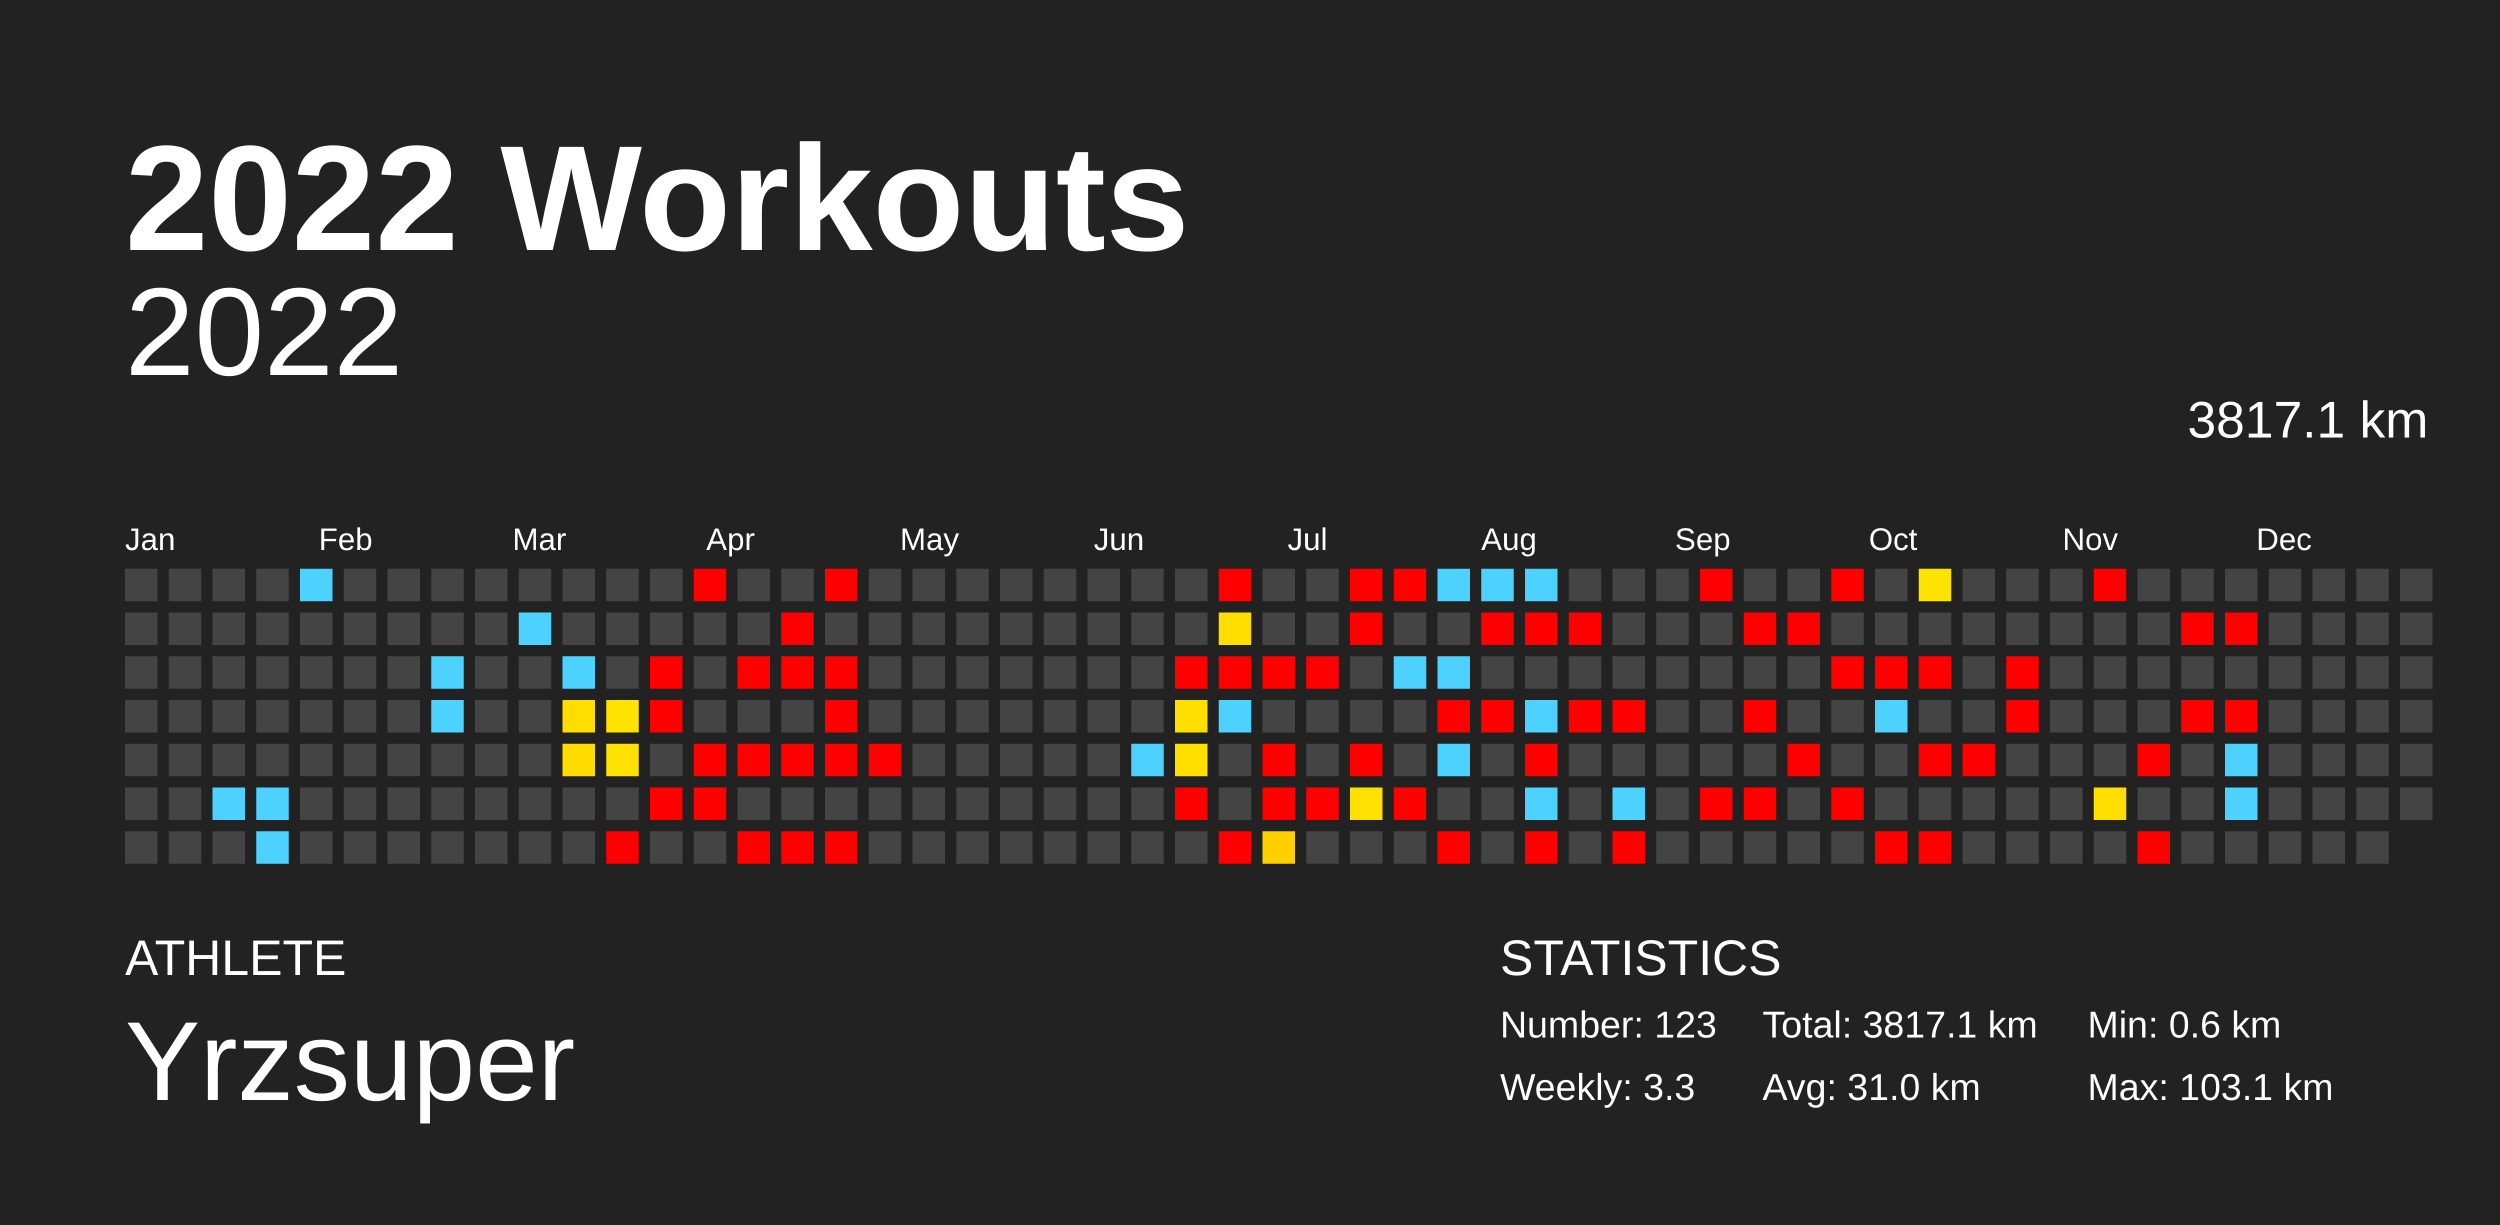
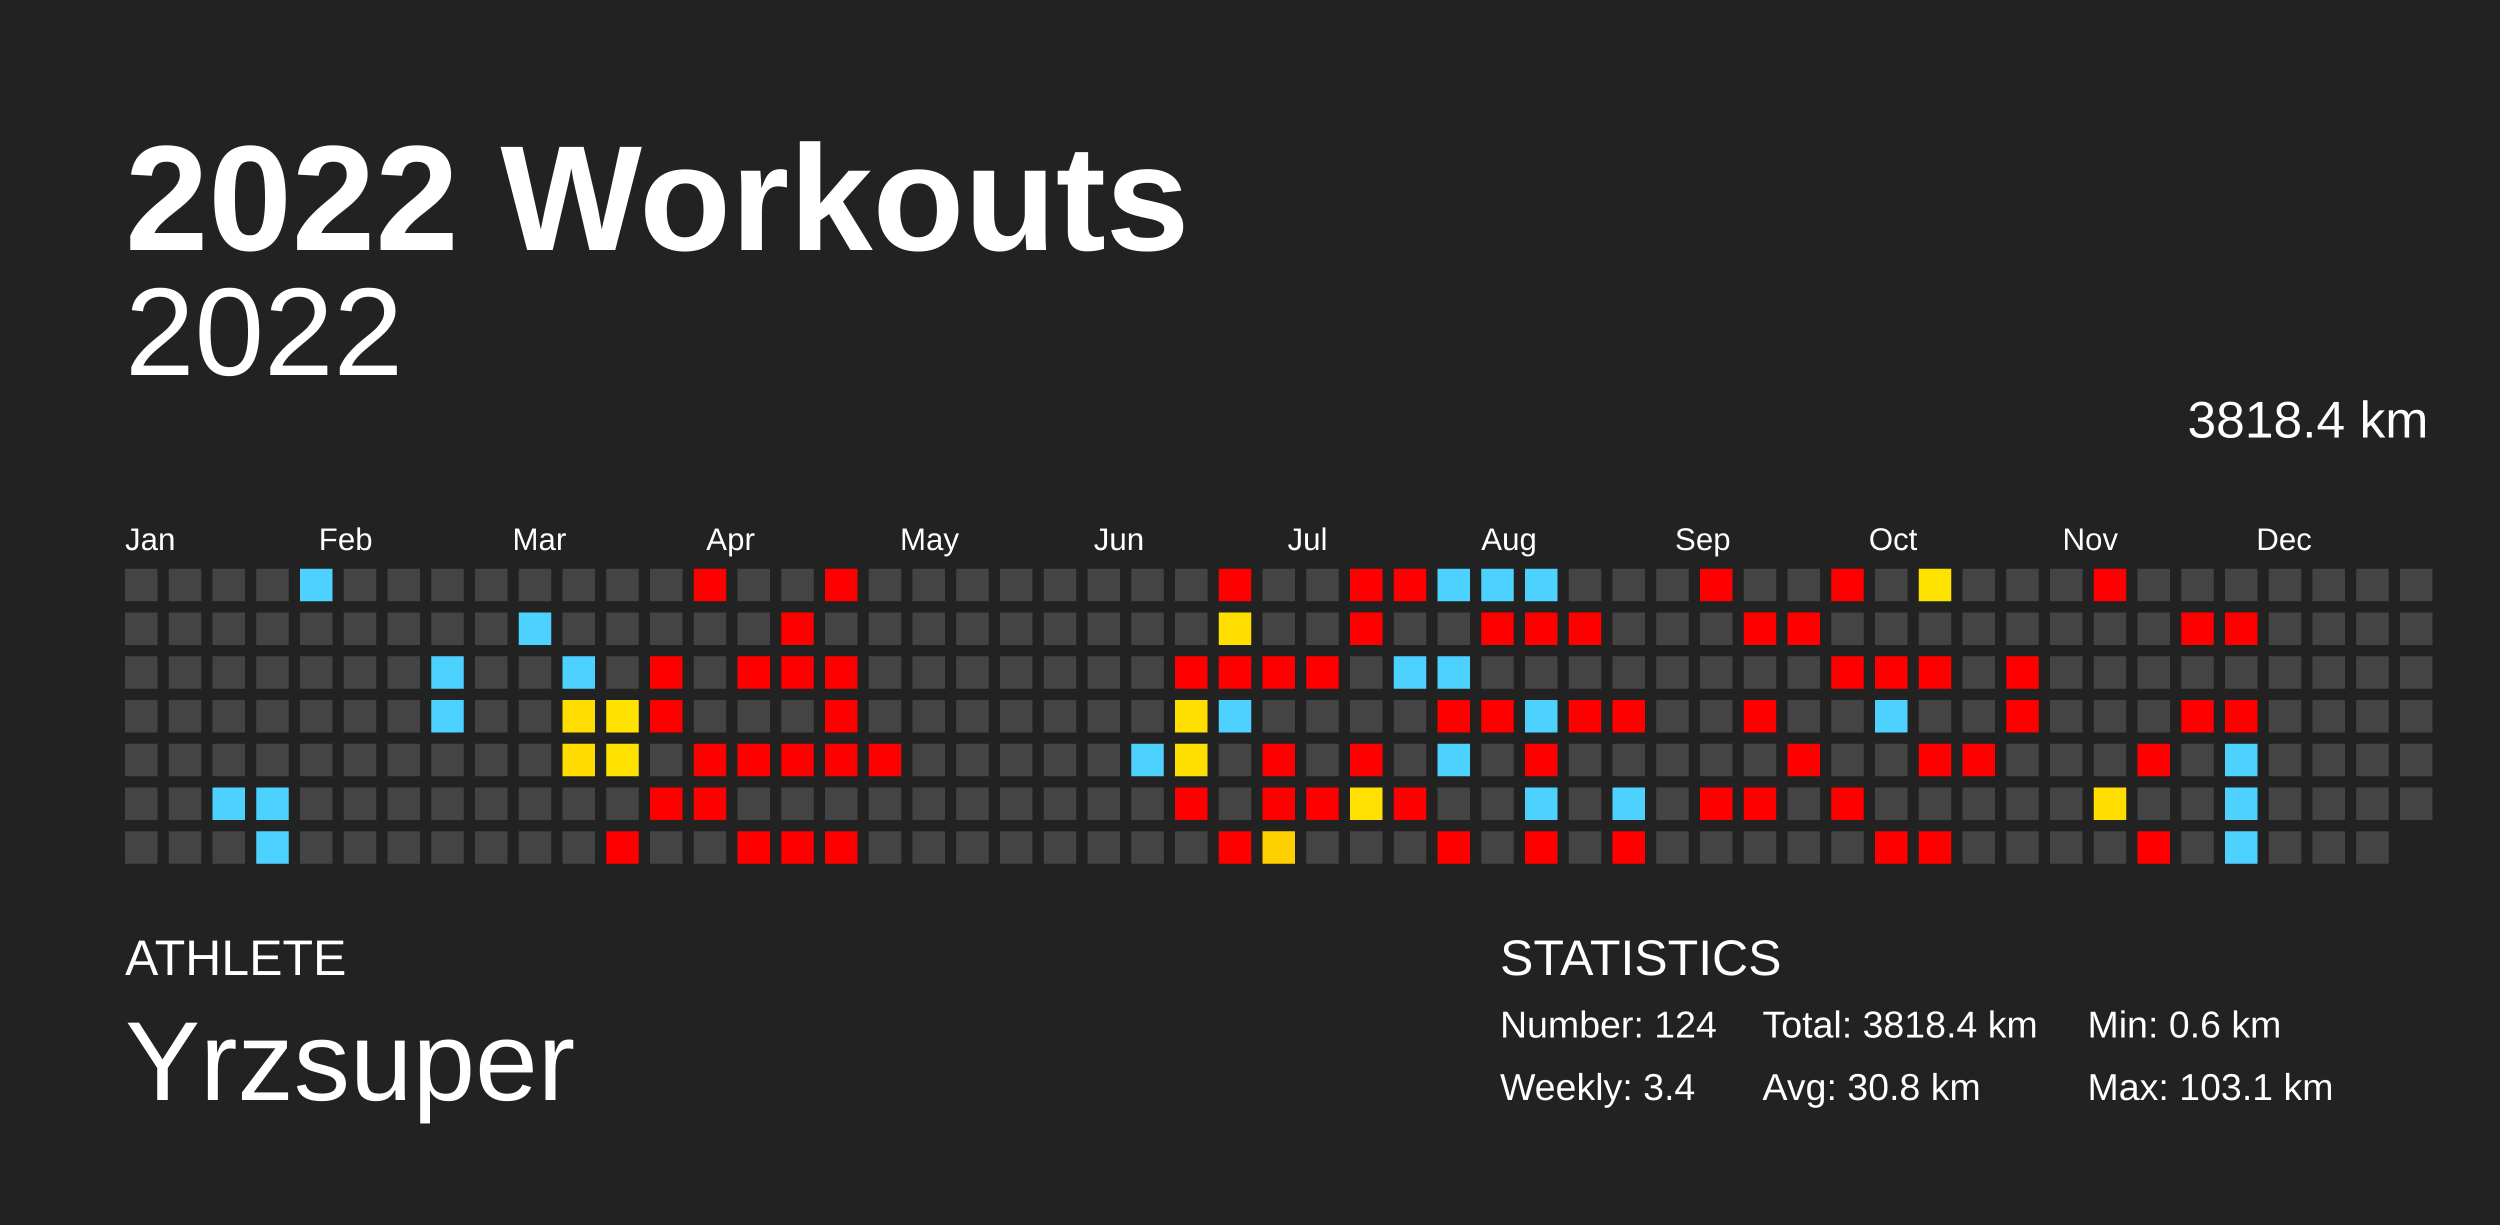
<svg xmlns="http://www.w3.org/2000/svg" baseProfile="full" height="98mm" version="1.1" viewBox="0,0,200,98" width="200mm">
  <defs />
  <rect fill="#222222" height="98" width="200" x="0" y="0" />
  <text fill="#FFFFFF" style="font-size:12px; font-family:Arial; font-weight:bold;" x="10" y="20">2022 Workouts</text>
  <text fill="#FFFFFF" style="font-size:4px; font-family:Arial" x="10" y="78">ATHLETE</text>
  <text fill="#FFFFFF" style="font-size:9px; font-family:Arial" x="10" y="88">Yrzsuper</text>
  <text fill="#FFFFFF" style="font-size:4px; font-family:Arial" x="120" y="78">STATISTICS</text>
-   <text fill="#FFFFFF" style="font-size:3px; font-family:Arial" x="120" y="83">Number: 123</text>
-   <text fill="#FFFFFF" style="font-size:3px; font-family:Arial" x="120" y="88">Weekly: 3.3</text>
-   <text fill="#FFFFFF" style="font-size:3px; font-family:Arial" x="141" y="83">Total: 3817.1 km</text>
-   <text fill="#FFFFFF" style="font-size:3px; font-family:Arial" x="141" y="88">Avg: 31.0 km</text>
+   <text fill="#FFFFFF" style="font-size:3px; font-family:Arial" x="120" y="83">Number: 124</text>
+   <text fill="#FFFFFF" style="font-size:3px; font-family:Arial" x="120" y="88">Weekly: 3.4</text>
+   <text fill="#FFFFFF" style="font-size:3px; font-family:Arial" x="141" y="83">Total: 3818.4 km</text>
+   <text fill="#FFFFFF" style="font-size:3px; font-family:Arial" x="141" y="88">Avg: 30.8 km</text>
  <text fill="#FFFFFF" style="font-size:3px; font-family:Arial" x="167" y="83">Min: 0.6 km</text>
  <text fill="#FFFFFF" style="font-size:3px; font-family:Arial" x="167" y="88">Max: 103.1 km</text>
  <text alignment-baseline="hanging" fill="#FFFFFF" style="font-size:10.0px; font-family:Arial;" x="10" y="30">2022</text>
-   <text alignment-baseline="hanging" fill="#FFFFFF" style="font-size:4.125px; font-family:Arial;" x="175" y="35">3817.1 km</text>
+   <text alignment-baseline="hanging" fill="#FFFFFF" style="font-size:4.125px; font-family:Arial;" x="175" y="35">3818.4 km</text>
  <text fill="#FFFFFF" style="font-size:2.5px; font-family:Arial" x="10.0" y="44">Jan</text>
  <text fill="#FFFFFF" style="font-size:2.5px; font-family:Arial" x="25.5" y="44">Feb</text>
  <text fill="#FFFFFF" style="font-size:2.5px; font-family:Arial" x="41.0" y="44">Mar</text>
  <text fill="#FFFFFF" style="font-size:2.5px; font-family:Arial" x="56.5" y="44">Apr</text>
  <text fill="#FFFFFF" style="font-size:2.5px; font-family:Arial" x="72.0" y="44">May</text>
  <text fill="#FFFFFF" style="font-size:2.5px; font-family:Arial" x="87.5" y="44">Jun</text>
  <text fill="#FFFFFF" style="font-size:2.5px; font-family:Arial" x="103.0" y="44">Jul</text>
  <text fill="#FFFFFF" style="font-size:2.5px; font-family:Arial" x="118.5" y="44">Aug</text>
  <text fill="#FFFFFF" style="font-size:2.5px; font-family:Arial" x="134.0" y="44">Sep</text>
  <text fill="#FFFFFF" style="font-size:2.5px; font-family:Arial" x="149.5" y="44">Oct</text>
  <text fill="#FFFFFF" style="font-size:2.5px; font-family:Arial" x="165.0" y="44">Nov</text>
  <text fill="#FFFFFF" style="font-size:2.5px; font-family:Arial" x="180.5" y="44">Dec</text>
  <rect fill="#444444" height="2.6" width="2.6" x="10.0" y="45.5" />
  <rect fill="#444444" height="2.6" width="2.6" x="10.0" y="49.0" />
  <rect fill="#444444" height="2.6" width="2.6" x="10.0" y="52.5" />
  <rect fill="#444444" height="2.6" width="2.6" x="10.0" y="56.0" />
  <rect fill="#444444" height="2.6" width="2.6" x="10.0" y="59.5" />
  <rect fill="#444444" height="2.6" width="2.6" x="10.0" y="63.0" />
  <rect fill="#444444" height="2.6" width="2.6" x="10.0" y="66.5" />
  <rect fill="#444444" height="2.6" width="2.6" x="13.5" y="45.5" />
  <rect fill="#444444" height="2.6" width="2.6" x="13.5" y="49.0" />
  <rect fill="#444444" height="2.6" width="2.6" x="13.5" y="52.5" />
  <rect fill="#444444" height="2.6" width="2.6" x="13.5" y="56.0" />
  <rect fill="#444444" height="2.6" width="2.6" x="13.5" y="59.5" />
  <rect fill="#444444" height="2.6" width="2.6" x="13.5" y="63.0" />
  <rect fill="#444444" height="2.6" width="2.6" x="13.5" y="66.5" />
  <rect fill="#444444" height="2.6" width="2.6" x="17.0" y="45.5" />
  <rect fill="#444444" height="2.6" width="2.6" x="17.0" y="49.0" />
  <rect fill="#444444" height="2.6" width="2.6" x="17.0" y="52.5" />
  <rect fill="#444444" height="2.6" width="2.6" x="17.0" y="56.0" />
  <rect fill="#444444" height="2.6" width="2.6" x="17.0" y="59.5" />
  <rect fill="#4dd2ff" height="2.6" width="2.6" x="17.0" y="63.0" />
  <rect fill="#444444" height="2.6" width="2.6" x="17.0" y="66.5" />
  <rect fill="#444444" height="2.6" width="2.6" x="20.5" y="45.5" />
  <rect fill="#444444" height="2.6" width="2.6" x="20.5" y="49.0" />
  <rect fill="#444444" height="2.6" width="2.6" x="20.5" y="52.5" />
  <rect fill="#444444" height="2.6" width="2.6" x="20.5" y="56.0" />
  <rect fill="#444444" height="2.6" width="2.6" x="20.5" y="59.5" />
  <rect fill="#4dd2ff" height="2.6" width="2.6" x="20.5" y="63.0" />
  <rect fill="#4dd2ff" height="2.6" width="2.6" x="20.5" y="66.5" />
  <rect fill="#4dd2ff" height="2.6" width="2.6" x="24.0" y="45.5" />
  <rect fill="#444444" height="2.6" width="2.6" x="24.0" y="49.0" />
  <rect fill="#444444" height="2.6" width="2.6" x="24.0" y="52.5" />
  <rect fill="#444444" height="2.6" width="2.6" x="24.0" y="56.0" />
  <rect fill="#444444" height="2.6" width="2.6" x="24.0" y="59.5" />
  <rect fill="#444444" height="2.6" width="2.6" x="24.0" y="63.0" />
  <rect fill="#444444" height="2.6" width="2.6" x="24.0" y="66.5" />
  <rect fill="#444444" height="2.6" width="2.6" x="27.5" y="45.5" />
  <rect fill="#444444" height="2.6" width="2.6" x="27.5" y="49.0" />
  <rect fill="#444444" height="2.6" width="2.6" x="27.5" y="52.5" />
  <rect fill="#444444" height="2.6" width="2.6" x="27.5" y="56.0" />
  <rect fill="#444444" height="2.6" width="2.6" x="27.5" y="59.5" />
  <rect fill="#444444" height="2.6" width="2.6" x="27.5" y="63.0" />
  <rect fill="#444444" height="2.6" width="2.6" x="27.5" y="66.5" />
  <rect fill="#444444" height="2.6" width="2.6" x="31.0" y="45.5" />
  <rect fill="#444444" height="2.6" width="2.6" x="31.0" y="49.0" />
  <rect fill="#444444" height="2.6" width="2.6" x="31.0" y="52.5" />
  <rect fill="#444444" height="2.6" width="2.6" x="31.0" y="56.0" />
  <rect fill="#444444" height="2.6" width="2.6" x="31.0" y="59.5" />
  <rect fill="#444444" height="2.6" width="2.6" x="31.0" y="63.0" />
  <rect fill="#444444" height="2.6" width="2.6" x="31.0" y="66.5" />
  <rect fill="#444444" height="2.6" width="2.6" x="34.5" y="45.5" />
  <rect fill="#444444" height="2.6" width="2.6" x="34.5" y="49.0" />
  <rect fill="#4dd2ff" height="2.6" width="2.6" x="34.5" y="52.5" />
  <rect fill="#4dd2ff" height="2.6" width="2.6" x="34.5" y="56.0" />
  <rect fill="#444444" height="2.6" width="2.6" x="34.5" y="59.5" />
  <rect fill="#444444" height="2.6" width="2.6" x="34.5" y="63.0" />
  <rect fill="#444444" height="2.6" width="2.6" x="34.5" y="66.5" />
  <rect fill="#444444" height="2.6" width="2.6" x="38.0" y="45.5" />
  <rect fill="#444444" height="2.6" width="2.6" x="38.0" y="49.0" />
  <rect fill="#444444" height="2.6" width="2.6" x="38.0" y="52.5" />
  <rect fill="#444444" height="2.6" width="2.6" x="38.0" y="56.0" />
  <rect fill="#444444" height="2.6" width="2.6" x="38.0" y="59.5" />
  <rect fill="#444444" height="2.6" width="2.6" x="38.0" y="63.0" />
  <rect fill="#444444" height="2.6" width="2.6" x="38.0" y="66.5" />
  <rect fill="#444444" height="2.6" width="2.6" x="41.5" y="45.5" />
  <rect fill="#4dd2ff" height="2.6" width="2.6" x="41.5" y="49.0" />
  <rect fill="#444444" height="2.6" width="2.6" x="41.5" y="52.5" />
  <rect fill="#444444" height="2.6" width="2.6" x="41.5" y="56.0" />
  <rect fill="#444444" height="2.6" width="2.6" x="41.5" y="59.5" />
  <rect fill="#444444" height="2.6" width="2.6" x="41.5" y="63.0" />
  <rect fill="#444444" height="2.6" width="2.6" x="41.5" y="66.5" />
  <rect fill="#444444" height="2.6" width="2.6" x="45.0" y="45.5" />
  <rect fill="#444444" height="2.6" width="2.6" x="45.0" y="49.0" />
  <rect fill="#4dd2ff" height="2.6" width="2.6" x="45.0" y="52.5" />
  <rect fill="#ffdd00" height="2.6" width="2.6" x="45.0" y="56.0" />
  <rect fill="#ffdc00" height="2.6" width="2.6" x="45.0" y="59.5" />
  <rect fill="#444444" height="2.6" width="2.6" x="45.0" y="63.0" />
  <rect fill="#444444" height="2.6" width="2.6" x="45.0" y="66.5" />
  <rect fill="#444444" height="2.6" width="2.6" x="48.5" y="45.5" />
  <rect fill="#444444" height="2.6" width="2.6" x="48.5" y="49.0" />
  <rect fill="#444444" height="2.6" width="2.6" x="48.5" y="52.5" />
  <rect fill="#ffe200" height="2.6" width="2.6" x="48.5" y="56.0" />
  <rect fill="#ffe100" height="2.6" width="2.6" x="48.5" y="59.5" />
  <rect fill="#444444" height="2.6" width="2.6" x="48.5" y="63.0" />
  <rect fill="red" height="2.6" width="2.6" x="48.5" y="66.5" />
  <rect fill="#444444" height="2.6" width="2.6" x="52.0" y="45.5" />
  <rect fill="#444444" height="2.6" width="2.6" x="52.0" y="49.0" />
  <rect fill="red" height="2.6" width="2.6" x="52.0" y="52.5" />
  <rect fill="red" height="2.6" width="2.6" x="52.0" y="56.0" />
  <rect fill="#444444" height="2.6" width="2.6" x="52.0" y="59.5" />
  <rect fill="red" height="2.6" width="2.6" x="52.0" y="63.0" />
  <rect fill="#444444" height="2.6" width="2.6" x="52.0" y="66.5" />
  <rect fill="red" height="2.6" width="2.6" x="55.5" y="45.5" />
  <rect fill="#444444" height="2.6" width="2.6" x="55.5" y="49.0" />
  <rect fill="#444444" height="2.6" width="2.6" x="55.5" y="52.5" />
  <rect fill="#444444" height="2.6" width="2.6" x="55.5" y="56.0" />
  <rect fill="red" height="2.6" width="2.6" x="55.5" y="59.5" />
  <rect fill="red" height="2.6" width="2.6" x="55.5" y="63.0" />
  <rect fill="#444444" height="2.6" width="2.6" x="55.5" y="66.5" />
  <rect fill="#444444" height="2.6" width="2.6" x="59.0" y="45.5" />
  <rect fill="#444444" height="2.6" width="2.6" x="59.0" y="49.0" />
  <rect fill="red" height="2.6" width="2.6" x="59.0" y="52.5" />
  <rect fill="#444444" height="2.6" width="2.6" x="59.0" y="56.0" />
  <rect fill="red" height="2.6" width="2.6" x="59.0" y="59.5" />
  <rect fill="#444444" height="2.6" width="2.6" x="59.0" y="63.0" />
  <rect fill="red" height="2.6" width="2.6" x="59.0" y="66.5" />
  <rect fill="#444444" height="2.6" width="2.6" x="62.5" y="45.5" />
  <rect fill="red" height="2.6" width="2.6" x="62.5" y="49.0" />
  <rect fill="red" height="2.6" width="2.6" x="62.5" y="52.5" />
  <rect fill="#444444" height="2.6" width="2.6" x="62.5" y="56.0" />
  <rect fill="red" height="2.6" width="2.6" x="62.5" y="59.5" />
  <rect fill="#444444" height="2.6" width="2.6" x="62.5" y="63.0" />
  <rect fill="red" height="2.6" width="2.6" x="62.5" y="66.5" />
  <rect fill="red" height="2.6" width="2.6" x="66.0" y="45.5" />
  <rect fill="#444444" height="2.6" width="2.6" x="66.0" y="49.0" />
  <rect fill="red" height="2.6" width="2.6" x="66.0" y="52.5" />
  <rect fill="red" height="2.6" width="2.6" x="66.0" y="56.0" />
  <rect fill="red" height="2.6" width="2.6" x="66.0" y="59.5" />
  <rect fill="#444444" height="2.6" width="2.6" x="66.0" y="63.0" />
  <rect fill="red" height="2.6" width="2.6" x="66.0" y="66.5" />
  <rect fill="#444444" height="2.6" width="2.6" x="69.5" y="45.5" />
  <rect fill="#444444" height="2.6" width="2.6" x="69.5" y="49.0" />
  <rect fill="#444444" height="2.6" width="2.6" x="69.5" y="52.5" />
  <rect fill="#444444" height="2.6" width="2.6" x="69.5" y="56.0" />
  <rect fill="red" height="2.6" width="2.6" x="69.5" y="59.5" />
  <rect fill="#444444" height="2.6" width="2.6" x="69.5" y="63.0" />
  <rect fill="#444444" height="2.6" width="2.6" x="69.5" y="66.5" />
  <rect fill="#444444" height="2.6" width="2.6" x="73.0" y="45.5" />
  <rect fill="#444444" height="2.6" width="2.6" x="73.0" y="49.0" />
  <rect fill="#444444" height="2.6" width="2.6" x="73.0" y="52.5" />
  <rect fill="#444444" height="2.6" width="2.6" x="73.0" y="56.0" />
  <rect fill="#444444" height="2.6" width="2.6" x="73.0" y="59.5" />
  <rect fill="#444444" height="2.6" width="2.6" x="73.0" y="63.0" />
  <rect fill="#444444" height="2.6" width="2.6" x="73.0" y="66.5" />
  <rect fill="#444444" height="2.6" width="2.6" x="76.5" y="45.5" />
  <rect fill="#444444" height="2.6" width="2.6" x="76.5" y="49.0" />
  <rect fill="#444444" height="2.6" width="2.6" x="76.5" y="52.5" />
  <rect fill="#444444" height="2.6" width="2.6" x="76.5" y="56.0" />
  <rect fill="#444444" height="2.6" width="2.6" x="76.5" y="59.5" />
  <rect fill="#444444" height="2.6" width="2.6" x="76.5" y="63.0" />
  <rect fill="#444444" height="2.6" width="2.6" x="76.5" y="66.5" />
  <rect fill="#444444" height="2.6" width="2.6" x="80.0" y="45.5" />
  <rect fill="#444444" height="2.6" width="2.6" x="80.0" y="49.0" />
  <rect fill="#444444" height="2.6" width="2.6" x="80.0" y="52.5" />
  <rect fill="#444444" height="2.6" width="2.6" x="80.0" y="56.0" />
  <rect fill="#444444" height="2.6" width="2.6" x="80.0" y="59.5" />
  <rect fill="#444444" height="2.6" width="2.6" x="80.0" y="63.0" />
  <rect fill="#444444" height="2.6" width="2.6" x="80.0" y="66.5" />
  <rect fill="#444444" height="2.6" width="2.6" x="83.5" y="45.5" />
  <rect fill="#444444" height="2.6" width="2.6" x="83.5" y="49.0" />
  <rect fill="#444444" height="2.6" width="2.6" x="83.5" y="52.5" />
  <rect fill="#444444" height="2.6" width="2.6" x="83.5" y="56.0" />
  <rect fill="#444444" height="2.6" width="2.6" x="83.5" y="59.5" />
  <rect fill="#444444" height="2.6" width="2.6" x="83.5" y="63.0" />
  <rect fill="#444444" height="2.6" width="2.6" x="83.5" y="66.5" />
  <rect fill="#444444" height="2.6" width="2.6" x="87.0" y="45.5" />
  <rect fill="#444444" height="2.6" width="2.6" x="87.0" y="49.0" />
  <rect fill="#444444" height="2.6" width="2.6" x="87.0" y="52.5" />
  <rect fill="#444444" height="2.6" width="2.6" x="87.0" y="56.0" />
  <rect fill="#444444" height="2.6" width="2.6" x="87.0" y="59.5" />
  <rect fill="#444444" height="2.6" width="2.6" x="87.0" y="63.0" />
  <rect fill="#444444" height="2.6" width="2.6" x="87.0" y="66.5" />
  <rect fill="#444444" height="2.6" width="2.6" x="90.5" y="45.5" />
  <rect fill="#444444" height="2.6" width="2.6" x="90.5" y="49.0" />
  <rect fill="#444444" height="2.6" width="2.6" x="90.5" y="52.5" />
  <rect fill="#444444" height="2.6" width="2.6" x="90.5" y="56.0" />
  <rect fill="#4dd2ff" height="2.6" width="2.6" x="90.5" y="59.5" />
  <rect fill="#444444" height="2.6" width="2.6" x="90.5" y="63.0" />
  <rect fill="#444444" height="2.6" width="2.6" x="90.5" y="66.5" />
  <rect fill="#444444" height="2.6" width="2.6" x="94.0" y="45.5" />
  <rect fill="#444444" height="2.6" width="2.6" x="94.0" y="49.0" />
  <rect fill="red" height="2.6" width="2.6" x="94.0" y="52.5" />
  <rect fill="#ffdf00" height="2.6" width="2.6" x="94.0" y="56.0" />
  <rect fill="#ffdf00" height="2.6" width="2.6" x="94.0" y="59.5" />
  <rect fill="red" height="2.6" width="2.6" x="94.0" y="63.0" />
  <rect fill="#444444" height="2.6" width="2.6" x="94.0" y="66.5" />
  <rect fill="red" height="2.6" width="2.6" x="97.5" y="45.5" />
  <rect fill="#ffde00" height="2.6" width="2.6" x="97.5" y="49.0" />
  <rect fill="red" height="2.6" width="2.6" x="97.5" y="52.5" />
  <rect fill="#4dd2ff" height="2.6" width="2.6" x="97.5" y="56.0" />
  <rect fill="#444444" height="2.6" width="2.6" x="97.5" y="59.5" />
  <rect fill="#444444" height="2.6" width="2.6" x="97.5" y="63.0" />
  <rect fill="red" height="2.6" width="2.6" x="97.5" y="66.5" />
  <rect fill="#444444" height="2.6" width="2.6" x="101.0" y="45.5" />
  <rect fill="#444444" height="2.6" width="2.6" x="101.0" y="49.0" />
  <rect fill="red" height="2.6" width="2.6" x="101.0" y="52.5" />
  <rect fill="#444444" height="2.6" width="2.6" x="101.0" y="56.0" />
  <rect fill="red" height="2.6" width="2.6" x="101.0" y="59.5" />
  <rect fill="red" height="2.6" width="2.6" x="101.0" y="63.0" />
  <rect fill="#ffd000" height="2.6" width="2.6" x="101.0" y="66.5" />
  <rect fill="#444444" height="2.6" width="2.6" x="104.5" y="45.5" />
  <rect fill="#444444" height="2.6" width="2.6" x="104.5" y="49.0" />
  <rect fill="red" height="2.6" width="2.6" x="104.5" y="52.5" />
  <rect fill="#444444" height="2.6" width="2.6" x="104.5" y="56.0" />
  <rect fill="#444444" height="2.6" width="2.6" x="104.5" y="59.5" />
  <rect fill="red" height="2.6" width="2.6" x="104.5" y="63.0" />
  <rect fill="#444444" height="2.6" width="2.6" x="104.5" y="66.5" />
  <rect fill="red" height="2.6" width="2.6" x="108.0" y="45.5" />
  <rect fill="red" height="2.6" width="2.6" x="108.0" y="49.0" />
  <rect fill="#444444" height="2.6" width="2.6" x="108.0" y="52.5" />
  <rect fill="#444444" height="2.6" width="2.6" x="108.0" y="56.0" />
  <rect fill="red" height="2.6" width="2.6" x="108.0" y="59.5" />
  <rect fill="#ffe000" height="2.6" width="2.6" x="108.0" y="63.0" />
  <rect fill="#444444" height="2.6" width="2.6" x="108.0" y="66.5" />
  <rect fill="red" height="2.6" width="2.6" x="111.5" y="45.5" />
  <rect fill="#444444" height="2.6" width="2.6" x="111.5" y="49.0" />
  <rect fill="#4dd2ff" height="2.6" width="2.6" x="111.5" y="52.5" />
  <rect fill="#444444" height="2.6" width="2.6" x="111.5" y="56.0" />
  <rect fill="#444444" height="2.6" width="2.6" x="111.5" y="59.5" />
  <rect fill="red" height="2.6" width="2.6" x="111.5" y="63.0" />
  <rect fill="#444444" height="2.6" width="2.6" x="111.5" y="66.5" />
  <rect fill="#4dd2ff" height="2.6" width="2.6" x="115.0" y="45.5" />
  <rect fill="#444444" height="2.6" width="2.6" x="115.0" y="49.0" />
  <rect fill="#4dd2ff" height="2.6" width="2.6" x="115.0" y="52.5" />
  <rect fill="red" height="2.6" width="2.6" x="115.0" y="56.0" />
  <rect fill="#4dd2ff" height="2.6" width="2.6" x="115.0" y="59.5" />
  <rect fill="#444444" height="2.6" width="2.6" x="115.0" y="63.0" />
  <rect fill="red" height="2.6" width="2.6" x="115.0" y="66.5" />
  <rect fill="#4dd2ff" height="2.6" width="2.6" x="118.5" y="45.5" />
  <rect fill="red" height="2.6" width="2.6" x="118.5" y="49.0" />
  <rect fill="#444444" height="2.6" width="2.6" x="118.5" y="52.5" />
  <rect fill="red" height="2.6" width="2.6" x="118.5" y="56.0" />
  <rect fill="#444444" height="2.6" width="2.6" x="118.5" y="59.5" />
  <rect fill="#444444" height="2.6" width="2.6" x="118.5" y="63.0" />
  <rect fill="#444444" height="2.6" width="2.6" x="118.5" y="66.5" />
  <rect fill="#4dd2ff" height="2.6" width="2.6" x="122.0" y="45.5" />
  <rect fill="red" height="2.6" width="2.6" x="122.0" y="49.0" />
  <rect fill="#444444" height="2.6" width="2.6" x="122.0" y="52.5" />
  <rect fill="#4dd2ff" height="2.6" width="2.6" x="122.0" y="56.0" />
  <rect fill="red" height="2.6" width="2.6" x="122.0" y="59.5" />
  <rect fill="#4dd2ff" height="2.6" width="2.6" x="122.0" y="63.0" />
  <rect fill="red" height="2.6" width="2.6" x="122.0" y="66.5" />
  <rect fill="#444444" height="2.6" width="2.6" x="125.5" y="45.5" />
  <rect fill="red" height="2.6" width="2.6" x="125.5" y="49.0" />
  <rect fill="#444444" height="2.6" width="2.6" x="125.5" y="52.5" />
  <rect fill="red" height="2.6" width="2.6" x="125.5" y="56.0" />
  <rect fill="#444444" height="2.6" width="2.6" x="125.5" y="59.5" />
  <rect fill="#444444" height="2.6" width="2.6" x="125.5" y="63.0" />
  <rect fill="#444444" height="2.6" width="2.6" x="125.5" y="66.5" />
  <rect fill="#444444" height="2.6" width="2.6" x="129.0" y="45.5" />
  <rect fill="#444444" height="2.6" width="2.6" x="129.0" y="49.0" />
  <rect fill="#444444" height="2.6" width="2.6" x="129.0" y="52.5" />
  <rect fill="red" height="2.6" width="2.6" x="129.0" y="56.0" />
  <rect fill="#444444" height="2.6" width="2.6" x="129.0" y="59.5" />
  <rect fill="#4dd2ff" height="2.6" width="2.6" x="129.0" y="63.0" />
  <rect fill="red" height="2.6" width="2.6" x="129.0" y="66.5" />
  <rect fill="#444444" height="2.6" width="2.6" x="132.5" y="45.5" />
  <rect fill="#444444" height="2.6" width="2.6" x="132.5" y="49.0" />
  <rect fill="#444444" height="2.6" width="2.6" x="132.5" y="52.5" />
  <rect fill="#444444" height="2.6" width="2.6" x="132.5" y="56.0" />
  <rect fill="#444444" height="2.6" width="2.6" x="132.5" y="59.5" />
  <rect fill="#444444" height="2.6" width="2.6" x="132.5" y="63.0" />
  <rect fill="#444444" height="2.6" width="2.6" x="132.5" y="66.5" />
  <rect fill="red" height="2.6" width="2.6" x="136.0" y="45.5" />
  <rect fill="#444444" height="2.6" width="2.6" x="136.0" y="49.0" />
  <rect fill="#444444" height="2.6" width="2.6" x="136.0" y="52.5" />
  <rect fill="#444444" height="2.6" width="2.6" x="136.0" y="56.0" />
  <rect fill="#444444" height="2.6" width="2.6" x="136.0" y="59.5" />
  <rect fill="red" height="2.6" width="2.6" x="136.0" y="63.0" />
  <rect fill="#444444" height="2.6" width="2.6" x="136.0" y="66.5" />
  <rect fill="#444444" height="2.6" width="2.6" x="139.5" y="45.5" />
  <rect fill="red" height="2.6" width="2.6" x="139.5" y="49.0" />
  <rect fill="#444444" height="2.6" width="2.6" x="139.5" y="52.5" />
  <rect fill="red" height="2.6" width="2.6" x="139.5" y="56.0" />
  <rect fill="#444444" height="2.6" width="2.6" x="139.5" y="59.5" />
  <rect fill="red" height="2.6" width="2.6" x="139.5" y="63.0" />
  <rect fill="#444444" height="2.6" width="2.6" x="139.5" y="66.5" />
  <rect fill="#444444" height="2.6" width="2.6" x="143.0" y="45.5" />
  <rect fill="red" height="2.6" width="2.6" x="143.0" y="49.0" />
  <rect fill="#444444" height="2.6" width="2.6" x="143.0" y="52.5" />
  <rect fill="#444444" height="2.6" width="2.6" x="143.0" y="56.0" />
  <rect fill="red" height="2.6" width="2.6" x="143.0" y="59.5" />
  <rect fill="#444444" height="2.6" width="2.6" x="143.0" y="63.0" />
  <rect fill="#444444" height="2.6" width="2.6" x="143.0" y="66.5" />
  <rect fill="red" height="2.6" width="2.6" x="146.5" y="45.5" />
  <rect fill="#444444" height="2.6" width="2.6" x="146.5" y="49.0" />
  <rect fill="red" height="2.6" width="2.6" x="146.5" y="52.5" />
  <rect fill="#444444" height="2.6" width="2.6" x="146.5" y="56.0" />
  <rect fill="#444444" height="2.6" width="2.6" x="146.5" y="59.5" />
  <rect fill="red" height="2.6" width="2.6" x="146.5" y="63.0" />
  <rect fill="#444444" height="2.6" width="2.6" x="146.5" y="66.5" />
  <rect fill="#444444" height="2.6" width="2.6" x="150.0" y="45.5" />
  <rect fill="#444444" height="2.6" width="2.6" x="150.0" y="49.0" />
  <rect fill="red" height="2.6" width="2.6" x="150.0" y="52.5" />
  <rect fill="#4dd2ff" height="2.6" width="2.6" x="150.0" y="56.0" />
  <rect fill="#444444" height="2.6" width="2.6" x="150.0" y="59.5" />
  <rect fill="#444444" height="2.6" width="2.6" x="150.0" y="63.0" />
  <rect fill="red" height="2.6" width="2.6" x="150.0" y="66.5" />
  <rect fill="#ffe300" height="2.6" width="2.6" x="153.5" y="45.5" />
  <rect fill="#444444" height="2.6" width="2.6" x="153.5" y="49.0" />
  <rect fill="red" height="2.6" width="2.6" x="153.5" y="52.5" />
  <rect fill="#444444" height="2.6" width="2.6" x="153.5" y="56.0" />
  <rect fill="red" height="2.6" width="2.6" x="153.5" y="59.5" />
  <rect fill="#444444" height="2.6" width="2.6" x="153.5" y="63.0" />
  <rect fill="red" height="2.6" width="2.6" x="153.5" y="66.5" />
  <rect fill="#444444" height="2.6" width="2.6" x="157.0" y="45.5" />
  <rect fill="#444444" height="2.6" width="2.6" x="157.0" y="49.0" />
  <rect fill="#444444" height="2.6" width="2.6" x="157.0" y="52.5" />
  <rect fill="#444444" height="2.6" width="2.6" x="157.0" y="56.0" />
  <rect fill="red" height="2.6" width="2.6" x="157.0" y="59.5" />
  <rect fill="#444444" height="2.6" width="2.6" x="157.0" y="63.0" />
  <rect fill="#444444" height="2.6" width="2.6" x="157.0" y="66.5" />
  <rect fill="#444444" height="2.6" width="2.6" x="160.5" y="45.5" />
  <rect fill="#444444" height="2.6" width="2.6" x="160.5" y="49.0" />
  <rect fill="red" height="2.6" width="2.6" x="160.5" y="52.5" />
  <rect fill="red" height="2.6" width="2.6" x="160.5" y="56.0" />
  <rect fill="#444444" height="2.6" width="2.6" x="160.5" y="59.5" />
  <rect fill="#444444" height="2.6" width="2.6" x="160.5" y="63.0" />
  <rect fill="#444444" height="2.6" width="2.6" x="160.5" y="66.5" />
  <rect fill="#444444" height="2.6" width="2.6" x="164.0" y="45.5" />
  <rect fill="#444444" height="2.6" width="2.6" x="164.0" y="49.0" />
  <rect fill="#444444" height="2.6" width="2.6" x="164.0" y="52.5" />
  <rect fill="#444444" height="2.6" width="2.6" x="164.0" y="56.0" />
  <rect fill="#444444" height="2.6" width="2.6" x="164.0" y="59.5" />
  <rect fill="#444444" height="2.6" width="2.6" x="164.0" y="63.0" />
  <rect fill="#444444" height="2.6" width="2.6" x="164.0" y="66.5" />
  <rect fill="red" height="2.6" width="2.6" x="167.5" y="45.5" />
  <rect fill="#444444" height="2.6" width="2.6" x="167.5" y="49.0" />
  <rect fill="#444444" height="2.6" width="2.6" x="167.5" y="52.5" />
  <rect fill="#444444" height="2.6" width="2.6" x="167.5" y="56.0" />
  <rect fill="#444444" height="2.6" width="2.6" x="167.5" y="59.5" />
  <rect fill="#ffde00" height="2.6" width="2.6" x="167.5" y="63.0" />
  <rect fill="#444444" height="2.6" width="2.6" x="167.5" y="66.5" />
  <rect fill="#444444" height="2.6" width="2.6" x="171.0" y="45.5" />
  <rect fill="#444444" height="2.6" width="2.6" x="171.0" y="49.0" />
  <rect fill="#444444" height="2.6" width="2.6" x="171.0" y="52.5" />
  <rect fill="#444444" height="2.6" width="2.6" x="171.0" y="56.0" />
  <rect fill="red" height="2.6" width="2.6" x="171.0" y="59.5" />
  <rect fill="#444444" height="2.6" width="2.6" x="171.0" y="63.0" />
  <rect fill="red" height="2.6" width="2.6" x="171.0" y="66.5" />
  <rect fill="#444444" height="2.6" width="2.6" x="174.5" y="45.5" />
  <rect fill="red" height="2.6" width="2.6" x="174.5" y="49.0" />
  <rect fill="#444444" height="2.6" width="2.6" x="174.5" y="52.5" />
  <rect fill="red" height="2.6" width="2.6" x="174.5" y="56.0" />
  <rect fill="#444444" height="2.6" width="2.6" x="174.5" y="59.5" />
  <rect fill="#444444" height="2.6" width="2.6" x="174.5" y="63.0" />
  <rect fill="#444444" height="2.6" width="2.6" x="174.5" y="66.5" />
  <rect fill="#444444" height="2.6" width="2.6" x="178.0" y="45.5" />
  <rect fill="red" height="2.6" width="2.6" x="178.0" y="49.0" />
  <rect fill="#444444" height="2.6" width="2.6" x="178.0" y="52.5" />
  <rect fill="red" height="2.6" width="2.6" x="178.0" y="56.0" />
  <rect fill="#4dd2ff" height="2.6" width="2.6" x="178.0" y="59.5" />
  <rect fill="#4dd2ff" height="2.6" width="2.6" x="178.0" y="63.0" />
-   <rect fill="#444444" height="2.6" width="2.6" x="178.0" y="66.5" />
+   <rect fill="#4dd2ff" height="2.6" width="2.6" x="178.0" y="66.5" />
  <rect fill="#444444" height="2.6" width="2.6" x="181.5" y="45.5" />
  <rect fill="#444444" height="2.6" width="2.6" x="181.5" y="49.0" />
  <rect fill="#444444" height="2.6" width="2.6" x="181.5" y="52.5" />
  <rect fill="#444444" height="2.6" width="2.6" x="181.5" y="56.0" />
  <rect fill="#444444" height="2.6" width="2.6" x="181.5" y="59.5" />
  <rect fill="#444444" height="2.6" width="2.6" x="181.5" y="63.0" />
  <rect fill="#444444" height="2.6" width="2.6" x="181.5" y="66.5" />
  <rect fill="#444444" height="2.6" width="2.6" x="185.0" y="45.5" />
  <rect fill="#444444" height="2.6" width="2.6" x="185.0" y="49.0" />
  <rect fill="#444444" height="2.6" width="2.6" x="185.0" y="52.5" />
  <rect fill="#444444" height="2.6" width="2.6" x="185.0" y="56.0" />
  <rect fill="#444444" height="2.6" width="2.6" x="185.0" y="59.5" />
  <rect fill="#444444" height="2.6" width="2.6" x="185.0" y="63.0" />
  <rect fill="#444444" height="2.6" width="2.6" x="185.0" y="66.5" />
  <rect fill="#444444" height="2.6" width="2.6" x="188.5" y="45.5" />
  <rect fill="#444444" height="2.6" width="2.6" x="188.5" y="49.0" />
  <rect fill="#444444" height="2.6" width="2.6" x="188.5" y="52.5" />
  <rect fill="#444444" height="2.6" width="2.6" x="188.5" y="56.0" />
  <rect fill="#444444" height="2.6" width="2.6" x="188.5" y="59.5" />
  <rect fill="#444444" height="2.6" width="2.6" x="188.5" y="63.0" />
  <rect fill="#444444" height="2.6" width="2.6" x="188.5" y="66.5" />
  <rect fill="#444444" height="2.6" width="2.6" x="192.0" y="45.5" />
  <rect fill="#444444" height="2.6" width="2.6" x="192.0" y="49.0" />
  <rect fill="#444444" height="2.6" width="2.6" x="192.0" y="52.5" />
  <rect fill="#444444" height="2.6" width="2.6" x="192.0" y="56.0" />
  <rect fill="#444444" height="2.6" width="2.6" x="192.0" y="59.5" />
  <rect fill="#444444" height="2.6" width="2.6" x="192.0" y="63.0" />
</svg>
